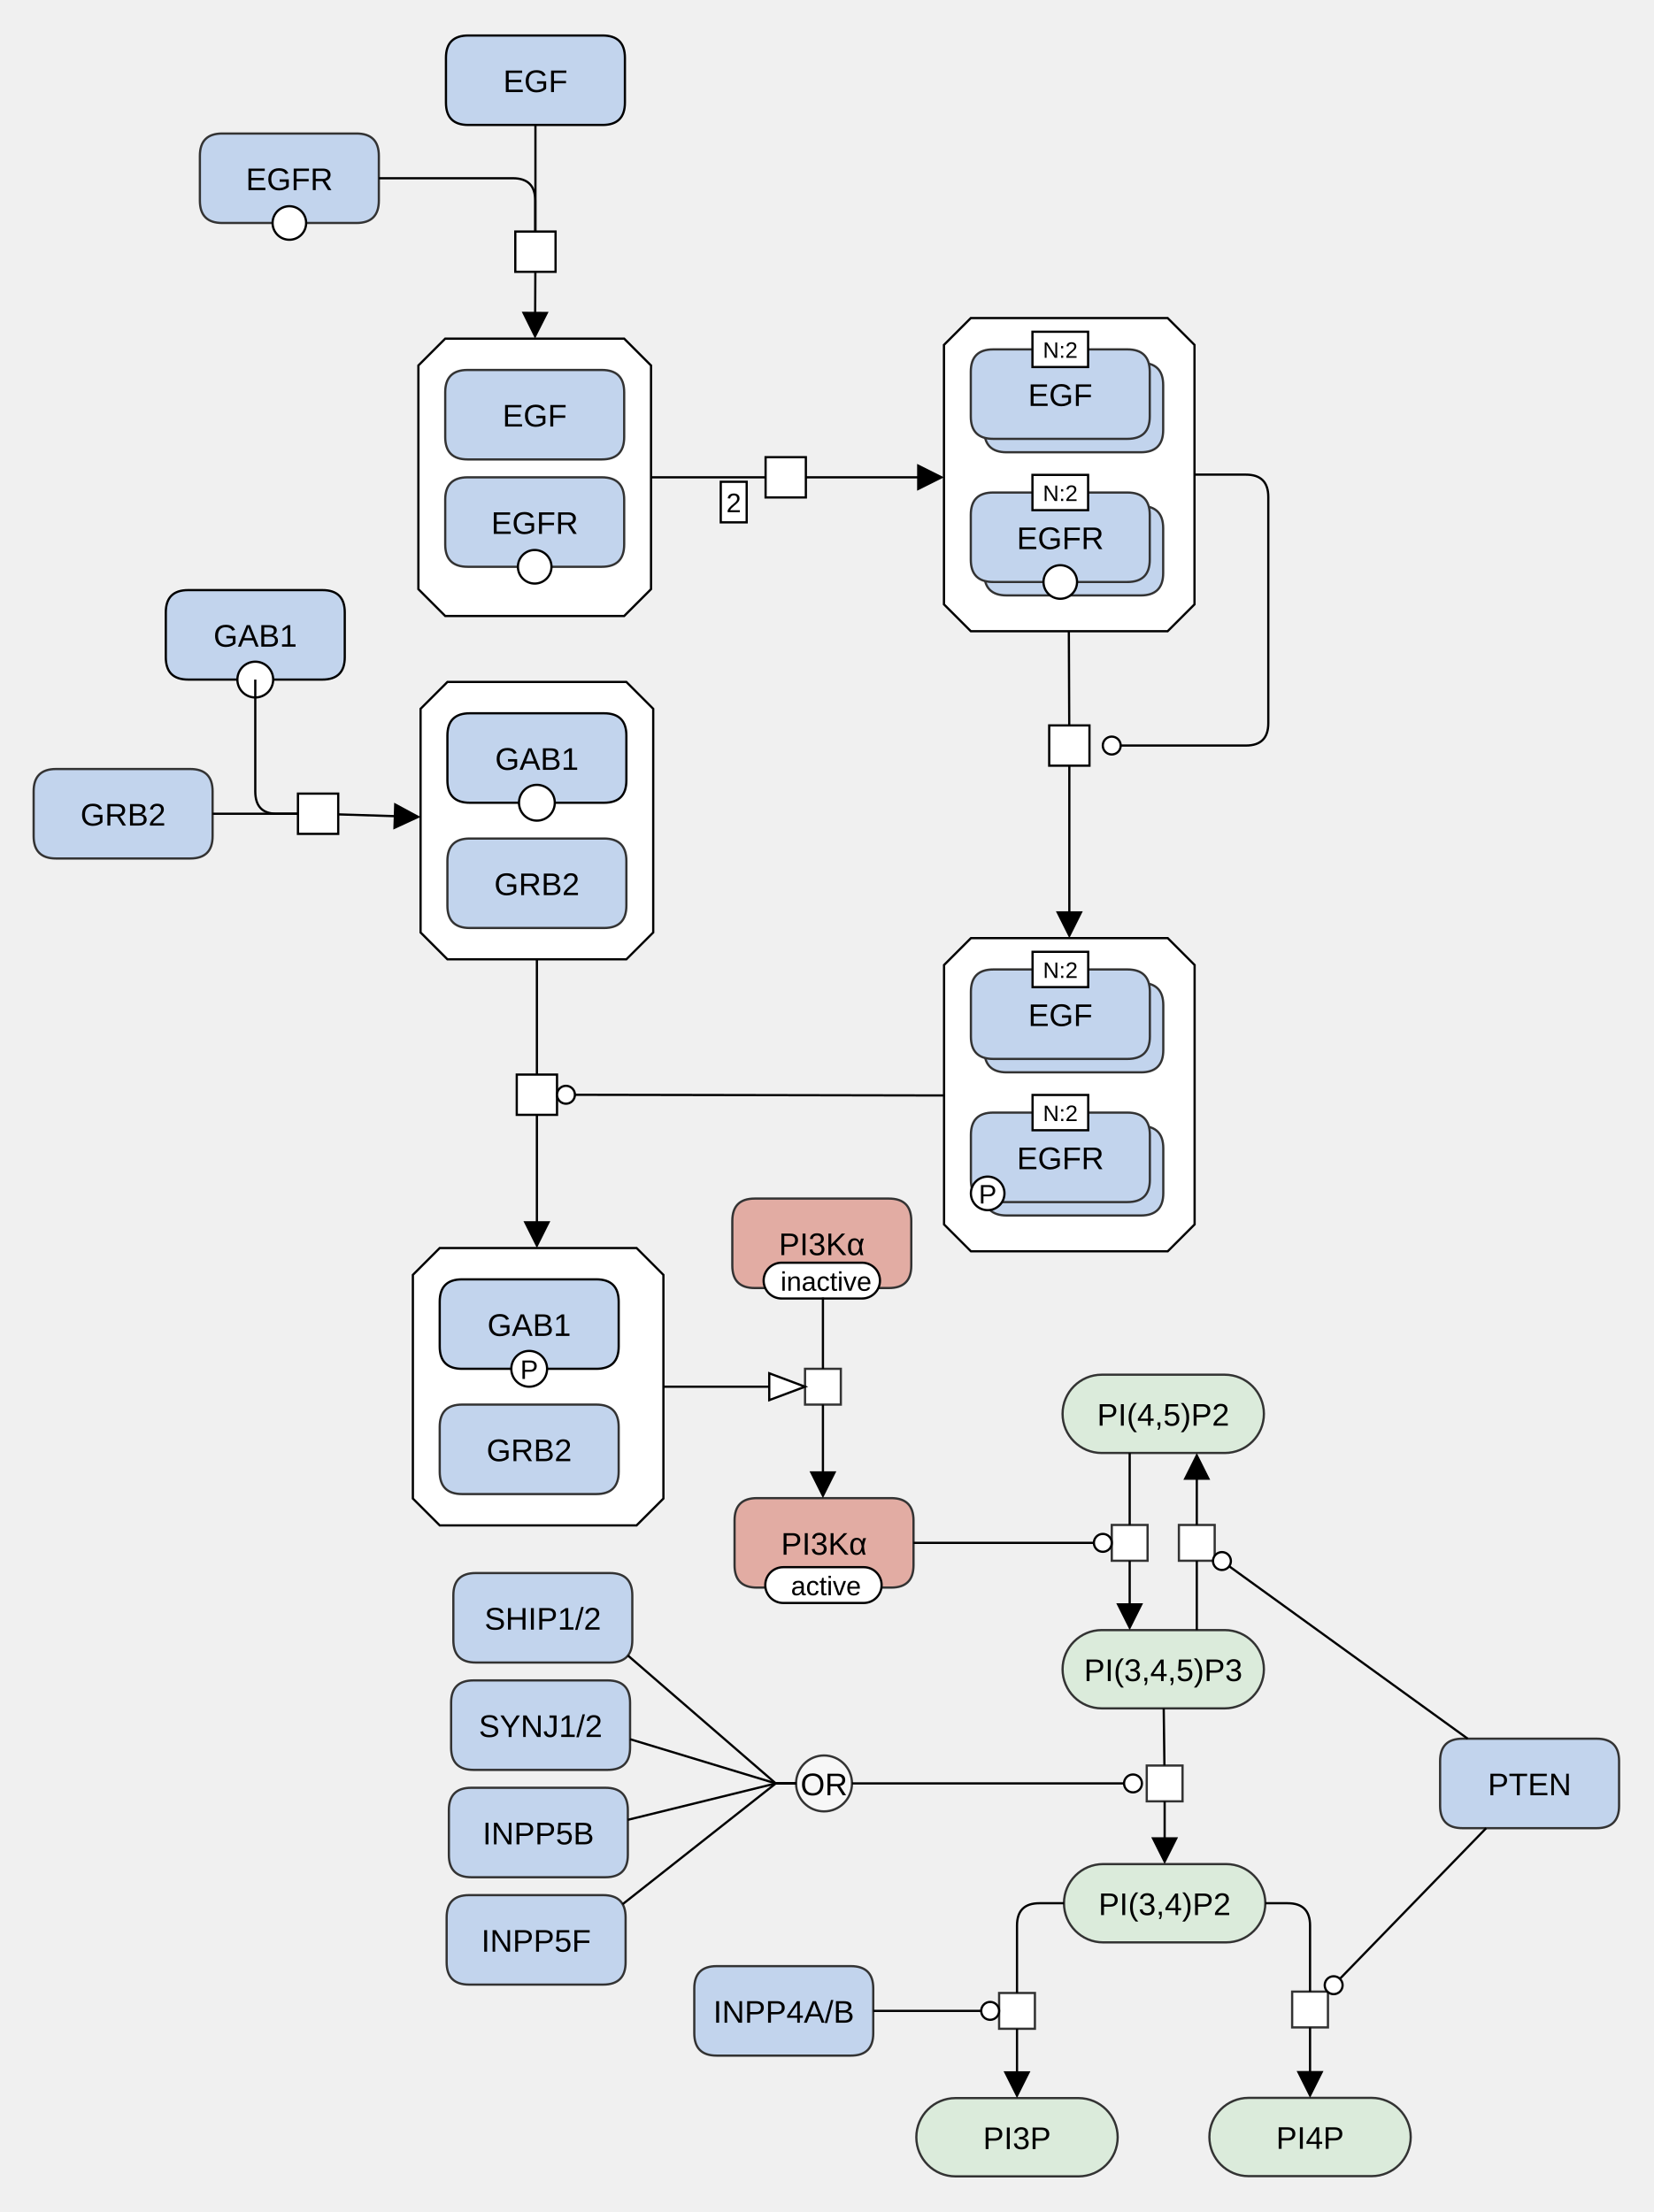
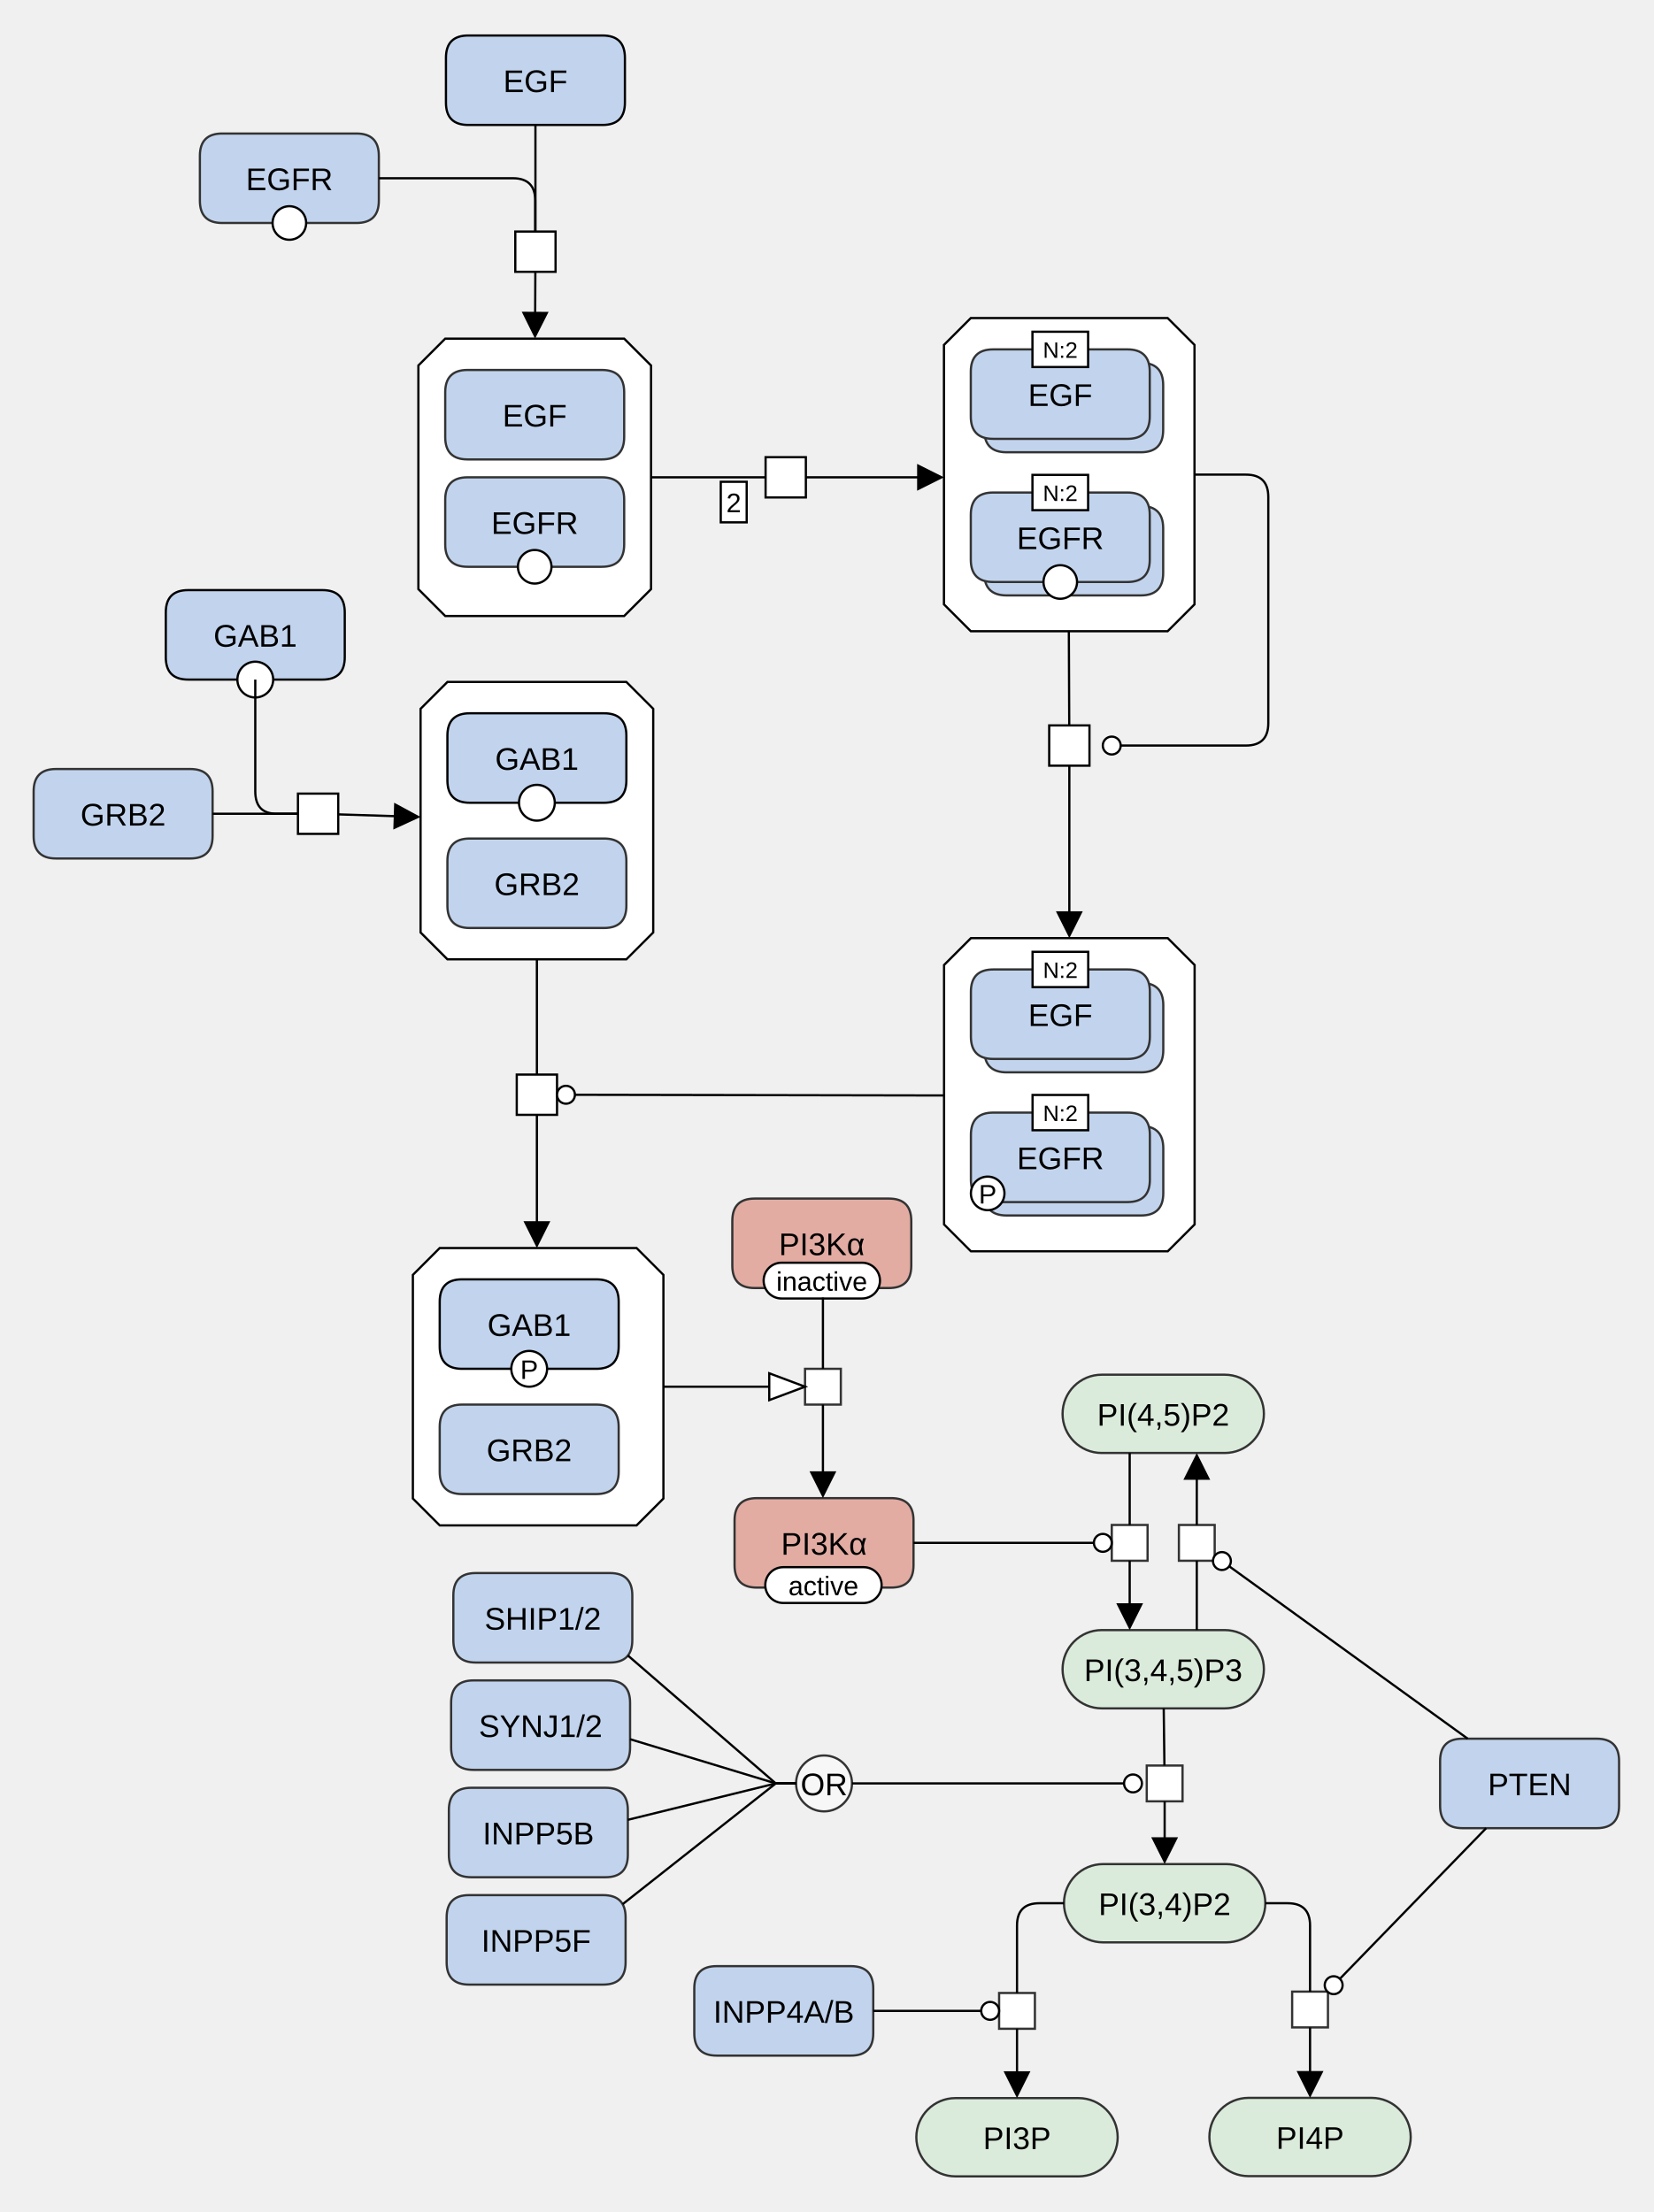
<svg xmlns="http://www.w3.org/2000/svg" width="739" height="989" viewBox="0 0 739 989" stroke-linecap="butt" stroke-miterlimit="10">
  <g transform="translate(23,498)">
    <path d="M451.994 134.139 C451.994 124.473 459.829 116.639 469.494 116.639 L524.494 116.639 C534.159 116.639 541.994 124.473 541.994 134.139 L541.994 134.139 C541.994 143.804 534.159 151.639 524.494 151.639 L469.494 151.639 C459.829 151.639 451.994 143.804 451.994 134.139 Z" fill="#DBEBDB" stroke="none" />
    <path d="M451.994 134.139 C451.994 124.473 459.829 116.639 469.494 116.639 L524.494 116.639 C534.159 116.639 541.994 124.473 541.994 134.139 L541.994 134.139 C541.994 143.804 534.159 151.639 524.494 151.639 L469.494 151.639 C459.829 151.639 451.994 143.804 451.994 134.139 Z" fill="none" stroke="#333333" />
    <text x="496.994" y="139.43" text-anchor="middle" font-family="'Dialog', Arial, Helvetica, sans-serif" font-size="14" fill="#000000" stroke="none" xml:space="preserve">PI(4,5)P2</text>
    <path d="M451.994 248.321 C451.994 238.656 459.829 230.821 469.494 230.821 L524.494 230.821 C534.159 230.821 541.994 238.656 541.994 248.321 L541.994 248.321 C541.994 257.987 534.159 265.821 524.494 265.821 L469.494 265.821 C459.829 265.821 451.994 257.987 451.994 248.321 Z" fill="#DBEBDB" stroke="none" />
    <path d="M451.994 248.321 C451.994 238.656 459.829 230.821 469.494 230.821 L524.494 230.821 C534.159 230.821 541.994 238.656 541.994 248.321 L541.994 248.321 C541.994 257.987 534.159 265.821 524.494 265.821 L469.494 265.821 C459.829 265.821 451.994 257.987 451.994 248.321 Z" fill="none" stroke="#333333" />
    <text x="496.994" y="253.613" text-anchor="middle" font-family="'Dialog', Arial, Helvetica, sans-serif" font-size="14" fill="#000000" stroke="none" xml:space="preserve">PI(3,4,5)P3</text>
    <path d="M179.658 215.324 Q179.658 205.324 189.658 205.324 L249.658 205.324 Q259.658 205.324 259.658 215.324 L259.658 235.324 Q259.658 245.324 249.658 245.324 L189.658 245.324 Q179.658 245.324 179.658 235.324 Z" fill="#C2D4ED" stroke="none" />
    <path d="M179.658 215.324 Q179.658 205.324 189.658 205.324 L249.658 205.324 Q259.658 205.324 259.658 215.324 L259.658 235.324 Q259.658 245.324 249.658 245.324 L189.658 245.324 Q179.658 245.324 179.658 235.324 Z" fill="none" stroke="#333333" />
    <text x="219.658" y="230.615" text-anchor="middle" font-family="'Dialog', Arial, Helvetica, sans-serif" font-size="14" fill="#000000" stroke="none" xml:space="preserve">SHIP1/2</text>
    <path d="M386.624 457.576 C386.624 447.91 394.459 440.076 404.124 440.076 L459.124 440.076 C468.789 440.076 476.624 447.91 476.624 457.576 L476.624 457.576 C476.624 467.241 468.789 475.076 459.124 475.076 L404.124 475.076 C394.459 475.076 386.624 467.241 386.624 457.576 Z" fill="#DBEBDB" stroke="none" />
    <path d="M386.624 457.576 C386.624 447.91 394.459 440.076 404.124 440.076 L459.124 440.076 C468.789 440.076 476.624 447.91 476.624 457.576 L476.624 457.576 C476.624 467.241 468.789 475.076 459.124 475.076 L404.124 475.076 C394.459 475.076 386.624 467.241 386.624 457.576 Z" fill="none" stroke="#333333" />
    <text x="431.624" y="462.867" text-anchor="middle" font-family="'Dialog', Arial, Helvetica, sans-serif" font-size="14" fill="#000000" stroke="none" xml:space="preserve">PI3P</text>
    <path d="M517.624 457.47 C517.624 447.805 525.459 439.97 535.124 439.97 L590.124 439.97 C599.789 439.97 607.624 447.805 607.624 457.47 L607.624 457.47 C607.624 467.135 599.789 474.97 590.124 474.97 L535.124 474.97 C525.459 474.97 517.624 467.135 517.624 457.47 Z" fill="#DBEBDB" stroke="none" />
    <path d="M517.624 457.47 C517.624 447.805 525.459 439.97 535.124 439.97 L590.124 439.97 C599.789 439.97 607.624 447.805 607.624 457.47 L607.624 457.47 C607.624 467.135 599.789 474.97 590.124 474.97 L535.124 474.97 C525.459 474.97 517.624 467.135 517.624 457.47 Z" fill="none" stroke="#333333" />
    <text x="562.624" y="462.761" text-anchor="middle" font-family="'Dialog', Arial, Helvetica, sans-serif" font-size="14" fill="#000000" stroke="none" xml:space="preserve">PI4P</text>
    <path d="M503.994 183.821 L519.994 183.821 L519.994 199.821 L503.994 199.821 Z" fill="#FFFFFF" stroke="none" />
    <path d="M503.994 183.821 L519.994 183.821 L519.994 199.821 L503.994 199.821 Z" fill="none" stroke="#333333" />
    <path d="M473.994 183.821 L489.994 183.821 L489.994 199.821 L473.994 199.821 Z" fill="#FFFFFF" stroke="none" />
    <path d="M473.994 183.821 L489.994 183.821 L489.994 199.821 L473.994 199.821 Z" fill="none" stroke="#333333" />
    <path d="M452.624 352.948 C452.624 343.283 460.459 335.448 470.124 335.448 L525.124 335.448 C534.789 335.448 542.624 343.283 542.624 352.948 L542.624 352.948 C542.624 362.614 534.789 370.448 525.124 370.448 L470.124 370.448 C460.459 370.448 452.624 362.614 452.624 352.948 Z" fill="#DBEBDB" stroke="none" />
    <path d="M452.624 352.948 C452.624 343.283 460.459 335.448 470.124 335.448 L525.124 335.448 C534.789 335.448 542.624 343.283 542.624 352.948 L542.624 352.948 C542.624 362.614 534.789 370.448 525.124 370.448 L470.124 370.448 C460.459 370.448 452.624 362.614 452.624 352.948 Z" fill="none" stroke="#333333" />
    <text x="497.624" y="358.24" text-anchor="middle" font-family="'Dialog', Arial, Helvetica, sans-serif" font-size="14" fill="#000000" stroke="none" xml:space="preserve">PI(3,4)P2</text>
    <path d="M489.624 291.383 L505.624 291.383 L505.624 307.383 L489.624 307.383 Z" fill="#FFFFFF" stroke="none" />
    <path d="M489.624 291.383 L505.624 291.383 L505.624 307.383 L489.624 307.383 Z" fill="none" stroke="#333333" />
    <path d="M554.624 392.468 L570.624 392.468 L570.624 408.468 L554.624 408.468 Z" fill="#FFFFFF" stroke="none" />
    <path d="M554.624 392.468 L570.624 392.468 L570.624 408.468 L554.624 408.468 Z" fill="none" stroke="#333333" />
    <path d="M178.658 263.324 Q178.658 253.324 188.658 253.324 L248.658 253.324 Q258.658 253.324 258.658 263.324 L258.658 283.324 Q258.658 293.324 248.658 293.324 L188.658 293.324 Q178.658 293.324 178.658 283.324 Z" fill="#C2D4ED" stroke="none" />
    <path d="M178.658 263.324 Q178.658 253.324 188.658 253.324 L248.658 253.324 Q258.658 253.324 258.658 263.324 L258.658 283.324 Q258.658 293.324 248.658 293.324 L188.658 293.324 Q178.658 293.324 178.658 283.324 Z" fill="none" stroke="#333333" />
    <text x="218.658" y="278.615" text-anchor="middle" font-family="'Dialog', Arial, Helvetica, sans-serif" font-size="14" fill="#000000" stroke="none" xml:space="preserve">SYNJ1/2</text>
    <path d="M177.658 311.324 Q177.658 301.324 187.658 301.324 L247.658 301.324 Q257.658 301.324 257.658 311.324 L257.658 331.324 Q257.658 341.324 247.658 341.324 L187.658 341.324 Q177.658 341.324 177.658 331.324 Z" fill="#C2D4ED" stroke="none" />
    <path d="M177.658 311.324 Q177.658 301.324 187.658 301.324 L247.658 301.324 Q257.658 301.324 257.658 311.324 L257.658 331.324 Q257.658 341.324 247.658 341.324 L187.658 341.324 Q177.658 341.324 177.658 331.324 Z" fill="none" stroke="#333333" />
    <text x="217.658" y="326.615" text-anchor="middle" font-family="'Dialog', Arial, Helvetica, sans-serif" font-size="14" fill="#000000" stroke="none" xml:space="preserve">INPP5B</text>
    <path d="M176.658 359.324 Q176.658 349.324 186.658 349.324 L246.658 349.324 Q256.658 349.324 256.658 359.324 L256.658 379.324 Q256.658 389.324 246.658 389.324 L186.658 389.324 Q176.658 389.324 176.658 379.324 Z" fill="#C2D4ED" stroke="none" />
    <path d="M176.658 359.324 Q176.658 349.324 186.658 349.324 L246.658 349.324 Q256.658 349.324 256.658 359.324 L256.658 379.324 Q256.658 389.324 246.658 389.324 L186.658 389.324 Q176.658 389.324 176.658 379.324 Z" fill="none" stroke="#333333" />
    <text x="216.658" y="374.615" text-anchor="middle" font-family="'Dialog', Arial, Helvetica, sans-serif" font-size="14" fill="#000000" stroke="none" xml:space="preserve">INPP5F</text>
    <path d="M332.864 299.383 C332.864 292.48 338.46 286.883 345.364 286.883 L345.364 286.883 C352.267 286.883 357.864 292.48 357.864 299.383 L357.864 299.383 C357.864 306.287 352.267 311.883 345.364 311.883 L345.364 311.883 C338.46 311.883 332.864 306.287 332.864 299.383 Z" fill="#FFFFFF" fill-opacity="0.498" stroke="none" />
    <path d="M332.864 299.383 C332.864 292.48 338.46 286.883 345.364 286.883 L345.364 286.883 C352.267 286.883 357.864 292.48 357.864 299.383 L357.864 299.383 C357.864 306.287 352.267 311.883 345.364 311.883 L345.364 311.883 C338.46 311.883 332.864 306.287 332.864 299.383 Z" fill="none" stroke="#333333" />
    <text x="345.364" y="304.675" text-anchor="middle" font-family="'Dialog', Arial, Helvetica, sans-serif" font-size="14" fill="#000000" stroke="none" xml:space="preserve">OR</text>
    <path d="M620.762 289.383 Q620.762 279.383 630.762 279.383 L690.762 279.383 Q700.762 279.383 700.762 289.383 L700.762 309.383 Q700.762 319.383 690.762 319.383 L630.762 319.383 Q620.762 319.383 620.762 309.383 Z" fill="#C2D4ED" stroke="none" />
    <path d="M620.762 289.383 Q620.762 279.383 630.762 279.383 L690.762 279.383 Q700.762 279.383 700.762 289.383 L700.762 309.383 Q700.762 319.383 690.762 319.383 L630.762 319.383 Q620.762 319.383 620.762 309.383 Z" fill="none" stroke="#333333" />
    <text x="660.762" y="304.675" text-anchor="middle" font-family="'Dialog', Arial, Helvetica, sans-serif" font-size="14" fill="#000000" stroke="none" xml:space="preserve">PTEN</text>
    <path d="M287.364 391.076 Q287.364 381.076 297.364 381.076 L357.364 381.076 Q367.364 381.076 367.364 391.076 L367.364 411.076 Q367.364 421.076 357.364 421.076 L297.364 421.076 Q287.364 421.076 287.364 411.076 Z" fill="#C2D4ED" stroke="none" />
    <path d="M287.364 391.076 Q287.364 381.076 297.364 381.076 L357.364 381.076 Q367.364 381.076 367.364 391.076 L367.364 411.076 Q367.364 421.076 357.364 421.076 L297.364 421.076 Q287.364 421.076 287.364 411.076 Z" fill="none" stroke="#333333" />
    <text x="327.364" y="406.367" text-anchor="middle" font-family="'Dialog', Arial, Helvetica, sans-serif" font-size="14" fill="#000000" stroke="none" xml:space="preserve">INPP4A/B</text>
    <path d="M305.364 181.821 Q305.364 171.821 315.364 171.821 L375.364 171.821 Q385.364 171.821 385.364 181.821 L385.364 201.821 Q385.364 211.821 375.364 211.821 L315.364 211.821 Q305.364 211.821 305.364 201.821 Z" fill="#E2ACA3" stroke="none" />
    <path d="M305.364 181.821 Q305.364 171.821 315.364 171.821 L375.364 171.821 Q385.364 171.821 385.364 181.821 L385.364 201.821 Q385.364 211.821 375.364 211.821 L315.364 211.821 Q305.364 211.821 305.364 201.821 Z" fill="none" stroke="#333333" />
    <text x="345.364" y="197.113" text-anchor="middle" font-family="'Dialog', Arial, Helvetica, sans-serif" font-size="14" fill="#000000" stroke="none" xml:space="preserve">PI3Kα</text>
    <path d="M319.099 210.696 C319.099 206.278 322.681 202.696 327.099 202.696 L363.099 202.696 C367.518 202.696 371.099 206.278 371.099 210.696 L371.099 210.696 C371.099 215.115 367.518 218.696 363.099 218.696 L327.099 218.696 C322.681 218.696 319.099 215.115 319.099 210.696 Z" fill="#FFFFFF" stroke="none" />
    <path d="M319.099 210.696 C319.099 206.278 322.681 202.696 327.099 202.696 L363.099 202.696 C367.518 202.696 371.099 206.278 371.099 210.696 L371.099 210.696 C371.099 215.115 367.518 218.696 363.099 218.696 L327.099 218.696 C322.681 218.696 319.099 215.115 319.099 210.696 Z" fill="none" stroke="#000000" />
-     <text x="361.913" y="215.232" text-anchor="end" font-family="'Dialog', Arial, Helvetica, sans-serif" font-size="12" fill="#000000" stroke="none" xml:space="preserve">active</text>
+     <text x="345.099" y="215.232" text-anchor="middle" font-family="'Dialog', Arial, Helvetica, sans-serif" font-size="12" fill="#000000" stroke="none" xml:space="preserve">active</text>
    <path d="M304.364 47.889 Q304.364 37.889 314.364 37.889 L374.364 37.889 Q384.364 37.889 384.364 47.889 L384.364 67.888 Q384.364 77.888 374.364 77.888 L314.364 77.888 Q304.364 77.888 304.364 67.888 Z" fill="#E2ACA3" stroke="none" />
    <path d="M304.364 47.889 Q304.364 37.889 314.364 37.889 L374.364 37.889 Q384.364 37.889 384.364 47.889 L384.364 67.888 Q384.364 77.888 374.364 77.888 L314.364 77.888 Q304.364 77.888 304.364 67.888 Z" fill="none" stroke="#333333" />
    <text x="344.364" y="63.18" text-anchor="middle" font-family="'Dialog', Arial, Helvetica, sans-serif" font-size="14" fill="#000000" stroke="none" xml:space="preserve">PI3Kα</text>
    <path d="M318.364 74.569 C318.364 70.151 321.945 66.569 326.364 66.569 L362.364 66.569 C366.782 66.569 370.364 70.151 370.364 74.569 L370.364 74.569 C370.364 78.987 366.782 82.569 362.364 82.569 L326.364 82.569 C321.945 82.569 318.364 78.987 318.364 74.569 Z" fill="#FFFFFF" stroke="none" />
    <path d="M318.364 74.569 C318.364 70.151 321.945 66.569 326.364 66.569 L362.364 66.569 C366.782 66.569 370.364 70.151 370.364 74.569 L370.364 74.569 C370.364 78.987 366.782 82.569 362.364 82.569 L326.364 82.569 C321.945 82.569 318.364 78.987 318.364 74.569 Z" fill="none" stroke="#000000" />
-     <text x="366.635" y="79.105" text-anchor="end" font-family="'Dialog', Arial, Helvetica, sans-serif" font-size="12" fill="#000000" stroke="none" xml:space="preserve">inactive</text>
+     <text x="344.364" y="79.105" text-anchor="middle" font-family="'Dialog', Arial, Helvetica, sans-serif" font-size="12" fill="#000000" stroke="none" xml:space="preserve">inactive</text>
    <path d="M336.869 114.004 L352.869 114.004 L352.869 130.004 L336.869 130.004 Z" fill="#FFFFFF" stroke="none" />
    <path d="M336.869 114.004 L352.869 114.004 L352.869 130.004 L336.869 130.004 Z" fill="none" stroke="#333333" />
    <path d="M423.624 393.076 L439.624 393.076 L439.624 409.076 L423.624 409.076 Z" fill="#FFFFFF" stroke="none" />
    <path d="M423.624 393.076 L439.624 393.076 L439.624 409.076 L423.624 409.076 Z" fill="none" stroke="#333333" />
    <path d="M176.351 -472.131 Q176.351 -482.131 186.351 -482.131 L246.351 -482.131 Q256.351 -482.131 256.351 -472.131 L256.351 -452.131 Q256.351 -442.131 246.351 -442.131 L186.351 -442.131 Q176.351 -442.131 176.351 -452.131 Z" fill="#C2D4ED" stroke="none" />
    <path d="M176.351 -472.131 Q176.351 -482.131 186.351 -482.131 L246.351 -482.131 Q256.351 -482.131 256.351 -472.131 L256.351 -452.131 Q256.351 -442.131 246.351 -442.131 L186.351 -442.131 Q176.351 -442.131 176.351 -452.131 Z" fill="none" stroke="#000000" />
    <text x="216.351" y="-456.84" text-anchor="middle" font-family="'Dialog', Arial, Helvetica, sans-serif" font-size="14" fill="#000000" stroke="none" xml:space="preserve">EGF</text>
    <path d="M207.351 -394.474 L225.351 -394.474 L225.351 -376.474 L207.351 -376.474 Z" fill="#FFFFFF" stroke="none" />
    <path d="M207.351 -394.474 L225.351 -394.474 L225.351 -376.474 L207.351 -376.474 Z" fill="none" stroke="#000000" />
    <path d="M319.237 -293.59 L337.237 -293.59 L337.237 -275.59 L319.237 -275.59 Z" fill="#FFFFFF" stroke="none" />
    <path d="M319.237 -293.59 L337.237 -293.59 L337.237 -275.59 L319.237 -275.59 Z" fill="none" stroke="#000000" />
    <path d="M208.004 -17.548 L226.004 -17.548 L226.004 0.452 L208.004 0.452 Z" fill="#FFFFFF" stroke="none" />
    <path d="M208.004 -17.548 L226.004 -17.548 L226.004 0.452 L208.004 0.452 Z" fill="none" stroke="#000000" />
    <path d="M176.024 -346.59 L256.024 -346.59 L268.024 -334.59 L268.024 -234.59 L256.024 -222.59 L176.024 -222.59 L164.024 -234.59 L164.024 -334.59 Z" fill="#FFFFFF" stroke="none" />
    <path d="M176.024 -346.59 L256.024 -346.59 L268.024 -334.59 L268.024 -234.59 L256.024 -222.59 L176.024 -222.59 L164.024 -234.59 L164.024 -334.59 Z" fill="none" stroke="#000000" />
    <path d="M176.024 -322.59 Q176.024 -332.59 186.024 -332.59 L246.024 -332.59 Q256.024 -332.59 256.024 -322.59 L256.024 -302.59 Q256.024 -292.59 246.024 -292.59 L186.024 -292.59 Q176.024 -292.59 176.024 -302.59 Z" fill="#C2D4ED" stroke="none" />
    <path d="M176.024 -322.59 Q176.024 -332.59 186.024 -332.59 L246.024 -332.59 Q256.024 -332.59 256.024 -322.59 L256.024 -302.59 Q256.024 -292.59 246.024 -292.59 L186.024 -292.59 Q176.024 -292.59 176.024 -302.59 Z" fill="none" stroke="#333333" />
    <text x="216.024" y="-307.299" text-anchor="middle" font-family="'Dialog', Arial, Helvetica, sans-serif" font-size="14" fill="#000000" stroke="none" xml:space="preserve">EGF</text>
    <path d="M176.024 -274.59 Q176.024 -284.59 186.024 -284.59 L246.024 -284.59 Q256.024 -284.59 256.024 -274.59 L256.024 -254.59 Q256.024 -244.59 246.024 -244.59 L186.024 -244.59 Q176.024 -244.59 176.024 -254.59 Z" fill="#C2D4ED" stroke="none" />
    <path d="M176.024 -274.59 Q176.024 -284.59 186.024 -284.59 L246.024 -284.59 Q256.024 -284.59 256.024 -274.59 L256.024 -254.59 Q256.024 -244.59 246.024 -244.59 L186.024 -244.59 Q176.024 -244.59 176.024 -254.59 Z" fill="none" stroke="#333333" />
    <text x="216.024" y="-259.299" text-anchor="middle" font-family="'Dialog', Arial, Helvetica, sans-serif" font-size="14" fill="#000000" stroke="none" xml:space="preserve">EGFR</text>
    <path d="M208.524 -244.59 C208.524 -248.732 211.882 -252.09 216.024 -252.09 L216.024 -252.09 C220.166 -252.09 223.524 -248.732 223.524 -244.59 L223.524 -244.59 C223.524 -240.448 220.166 -237.09 216.024 -237.09 L216.024 -237.09 C211.882 -237.09 208.524 -240.448 208.524 -244.59 Z" fill="#FFFFFF" stroke="none" />
    <path d="M208.524 -244.59 C208.524 -248.732 211.882 -252.09 216.024 -252.09 L216.024 -252.09 C220.166 -252.09 223.524 -248.732 223.524 -244.59 L223.524 -244.59 C223.524 -240.448 220.166 -237.09 216.024 -237.09 L216.024 -237.09 C211.882 -237.09 208.524 -240.448 208.524 -244.59 Z" fill="none" stroke="#000000" />
    <path d="M-7.964 -144.17 Q-7.964 -154.17 2.036 -154.17 L62.036 -154.17 Q72.036 -154.17 72.036 -144.17 L72.036 -124.17 Q72.036 -114.17 62.036 -114.17 L2.036 -114.17 Q-7.964 -114.17 -7.964 -124.17 Z" fill="#C2D4ED" stroke="none" />
    <path d="M-7.964 -144.17 Q-7.964 -154.17 2.036 -154.17 L62.036 -154.17 Q72.036 -154.17 72.036 -144.17 L72.036 -124.17 Q72.036 -114.17 62.036 -114.17 L2.036 -114.17 Q-7.964 -114.17 -7.964 -124.17 Z" fill="none" stroke="#333333" />
    <text x="32.036" y="-128.879" text-anchor="middle" font-family="'Dialog', Arial, Helvetica, sans-serif" font-size="14" fill="#000000" stroke="none" xml:space="preserve">GRB2</text>
    <path d="M110.194 -143.17 L128.194 -143.17 L128.194 -125.17 L110.194 -125.17 Z" fill="#FFFFFF" stroke="none" />
    <path d="M110.194 -143.17 L128.194 -143.17 L128.194 -125.17 L110.194 -125.17 Z" fill="none" stroke="#000000" />
    <path d="M173.564 60.004 L261.564 60.004 L273.564 72.004 L273.564 172.004 L261.564 184.004 L173.564 184.004 L161.564 172.004 L161.564 72.004 Z" fill="#FFFFFF" stroke="none" />
    <path d="M173.564 60.004 L261.564 60.004 L273.564 72.004 L273.564 172.004 L261.564 184.004 L173.564 184.004 L161.564 172.004 L161.564 72.004 Z" fill="none" stroke="#000000" />
    <path d="M173.564 140.004 Q173.564 130.004 183.564 130.004 L243.564 130.004 Q253.564 130.004 253.564 140.004 L253.564 160.004 Q253.564 170.004 243.564 170.004 L183.564 170.004 Q173.564 170.004 173.564 160.004 Z" fill="#C2D4ED" stroke="none" />
    <path d="M173.564 140.004 Q173.564 130.004 183.564 130.004 L243.564 130.004 Q253.564 130.004 253.564 140.004 L253.564 160.004 Q253.564 170.004 243.564 170.004 L183.564 170.004 Q173.564 170.004 173.564 160.004 Z" fill="none" stroke="#333333" />
    <text x="213.564" y="155.296" text-anchor="middle" font-family="'Dialog', Arial, Helvetica, sans-serif" font-size="14" fill="#000000" stroke="none" xml:space="preserve">GRB2</text>
    <path d="M173.564 84.004 Q173.564 74.004 183.564 74.004 L243.564 74.004 Q253.564 74.004 253.564 84.004 L253.564 104.004 Q253.564 114.004 243.564 114.004 L183.564 114.004 Q173.564 114.004 173.564 104.004 Z" fill="#C2D4ED" stroke="none" />
    <path d="M173.564 84.004 Q173.564 74.004 183.564 74.004 L243.564 74.004 Q253.564 74.004 253.564 84.004 L253.564 104.004 Q253.564 114.004 243.564 114.004 L183.564 114.004 Q173.564 114.004 173.564 104.004 Z" fill="none" stroke="#000000" />
    <text x="213.564" y="99.296" text-anchor="middle" font-family="'Dialog', Arial, Helvetica, sans-serif" font-size="14" fill="#000000" stroke="none" xml:space="preserve">GAB1</text>
    <path d="M205.564 114.004 C205.564 109.586 209.146 106.004 213.564 106.004 L213.564 106.004 C217.983 106.004 221.564 109.586 221.564 114.004 L221.564 114.004 C221.564 118.423 217.983 122.004 213.564 122.004 L213.564 122.004 C209.146 122.004 205.564 118.423 205.564 114.004 Z" fill="#FFFFFF" stroke="none" />
    <path d="M205.564 114.004 C205.564 109.586 209.146 106.004 213.564 106.004 L213.564 106.004 C217.983 106.004 221.564 109.586 221.564 114.004 L221.564 114.004 C221.564 118.423 217.983 122.004 213.564 122.004 L213.564 122.004 C209.146 122.004 205.564 118.423 205.564 114.004 Z" fill="none" stroke="#000000" />
    <text x="213.564" y="118.54" text-anchor="middle" font-family="'Dialog', Arial, Helvetica, sans-serif" font-size="12" fill="#000000" stroke="none" xml:space="preserve">P</text>
    <path d="M410.97 -355.788 L498.97 -355.788 L510.97 -343.788 L510.97 -227.788 L498.97 -215.788 L410.97 -215.788 L398.97 -227.788 L398.97 -343.788 Z" fill="#FFFFFF" stroke="none" />
    <path d="M410.97 -355.788 L498.97 -355.788 L510.97 -343.788 L510.97 -227.788 L498.97 -215.788 L410.97 -215.788 L398.97 -227.788 L398.97 -343.788 Z" fill="none" stroke="#000000" />
    <path d="M416.97 -325.788 Q416.97 -335.788 426.97 -335.788 L486.97 -335.788 Q496.97 -335.788 496.97 -325.788 L496.97 -305.788 Q496.97 -295.788 486.97 -295.788 L426.97 -295.788 Q416.97 -295.788 416.97 -305.788 Z" fill="#C2D4ED" stroke="none" />
    <path d="M416.97 -325.788 Q416.97 -335.788 426.97 -335.788 L486.97 -335.788 Q496.97 -335.788 496.97 -325.788 L496.97 -305.788 Q496.97 -295.788 486.97 -295.788 L426.97 -295.788 Q416.97 -295.788 416.97 -305.788 Z" fill="none" stroke="#333333" />
    <path d="M410.97 -331.788 Q410.97 -341.788 420.97 -341.788 L480.97 -341.788 Q490.97 -341.788 490.97 -331.788 L490.97 -311.788 Q490.97 -301.788 480.97 -301.788 L420.97 -301.788 Q410.97 -301.788 410.97 -311.788 Z" fill="#C2D4ED" stroke="none" />
    <path d="M410.97 -331.788 Q410.97 -341.788 420.97 -341.788 L480.97 -341.788 Q490.97 -341.788 490.97 -331.788 L490.97 -311.788 Q490.97 -301.788 480.97 -301.788 L420.97 -301.788 Q410.97 -301.788 410.97 -311.788 Z" fill="none" stroke="#333333" />
    <text x="450.97" y="-316.497" text-anchor="middle" font-family="'Dialog', Arial, Helvetica, sans-serif" font-size="14" fill="#000000" stroke="none" xml:space="preserve">EGF</text>
    <rect x="438.533" y="-349.677" width="24.875" height="15.777" fill="#FFFFFF" stroke="none" />
    <rect x="438.533" y="-349.677" width="24.875" height="15.777" fill="none" stroke="#000000" />
    <text x="450.97" y="-338.009" text-anchor="middle" font-family="'Dialog', Arial, Helvetica, sans-serif" font-size="10" fill="#000000" stroke="none" xml:space="preserve">N:2</text>
    <path d="M416.97 -261.788 Q416.97 -271.788 426.97 -271.788 L486.97 -271.788 Q496.97 -271.788 496.97 -261.788 L496.97 -241.788 Q496.97 -231.788 486.97 -231.788 L426.97 -231.788 Q416.97 -231.788 416.97 -241.788 Z" fill="#C2D4ED" stroke="none" />
    <path d="M416.97 -261.788 Q416.97 -271.788 426.97 -271.788 L486.97 -271.788 Q496.97 -271.788 496.97 -261.788 L496.97 -241.788 Q496.97 -231.788 486.97 -231.788 L426.97 -231.788 Q416.97 -231.788 416.97 -241.788 Z" fill="none" stroke="#333333" />
    <path d="M410.97 -267.788 Q410.97 -277.788 420.97 -277.788 L480.97 -277.788 Q490.97 -277.788 490.97 -267.788 L490.97 -247.788 Q490.97 -237.788 480.97 -237.788 L420.97 -237.788 Q410.97 -237.788 410.97 -247.788 Z" fill="#C2D4ED" stroke="none" />
    <path d="M410.97 -267.788 Q410.97 -277.788 420.97 -277.788 L480.97 -277.788 Q490.97 -277.788 490.97 -267.788 L490.97 -247.788 Q490.97 -237.788 480.97 -237.788 L420.97 -237.788 Q410.97 -237.788 410.97 -247.788 Z" fill="none" stroke="#333333" />
    <text x="450.97" y="-252.497" text-anchor="middle" font-family="'Dialog', Arial, Helvetica, sans-serif" font-size="14" fill="#000000" stroke="none" xml:space="preserve">EGFR</text>
    <rect x="438.533" y="-285.677" width="24.875" height="15.777" fill="#FFFFFF" stroke="none" />
    <rect x="438.533" y="-285.677" width="24.875" height="15.777" fill="none" stroke="#000000" />
    <text x="450.97" y="-274.009" text-anchor="middle" font-family="'Dialog', Arial, Helvetica, sans-serif" font-size="10" fill="#000000" stroke="none" xml:space="preserve">N:2</text>
    <path d="M443.47 -237.788 C443.47 -241.931 446.828 -245.288 450.97 -245.288 L450.97 -245.288 C455.113 -245.288 458.47 -241.931 458.47 -237.788 L458.47 -237.788 C458.47 -233.646 455.113 -230.288 450.97 -230.288 L450.97 -230.288 C446.828 -230.288 443.47 -233.646 443.47 -237.788 Z" fill="#FFFFFF" stroke="none" />
    <path d="M443.47 -237.788 C443.47 -241.931 446.828 -245.288 450.97 -245.288 L450.97 -245.288 C455.113 -245.288 458.47 -241.931 458.47 -237.788 L458.47 -237.788 C458.47 -233.646 455.113 -230.288 450.97 -230.288 L450.97 -230.288 C446.828 -230.288 443.47 -233.646 443.47 -237.788 Z" fill="none" stroke="#000000" />
    <path d="M411.017 -78.548 L499.017 -78.548 L511.017 -66.548 L511.017 49.452 L499.017 61.452 L411.017 61.452 L399.017 49.452 L399.017 -66.548 Z" fill="#FFFFFF" stroke="none" />
    <path d="M411.017 -78.548 L499.017 -78.548 L511.017 -66.548 L511.017 49.452 L499.017 61.452 L411.017 61.452 L399.017 49.452 L399.017 -66.548 Z" fill="none" stroke="#000000" />
    <path d="M417.017 -48.548 Q417.017 -58.548 427.017 -58.548 L487.017 -58.548 Q497.017 -58.548 497.017 -48.548 L497.017 -28.548 Q497.017 -18.548 487.017 -18.548 L427.017 -18.548 Q417.017 -18.548 417.017 -28.548 Z" fill="#C2D4ED" stroke="none" />
    <path d="M417.017 -48.548 Q417.017 -58.548 427.017 -58.548 L487.017 -58.548 Q497.017 -58.548 497.017 -48.548 L497.017 -28.548 Q497.017 -18.548 487.017 -18.548 L427.017 -18.548 Q417.017 -18.548 417.017 -28.548 Z" fill="none" stroke="#333333" />
    <path d="M411.017 -54.548 Q411.017 -64.548 421.017 -64.548 L481.017 -64.548 Q491.017 -64.548 491.017 -54.548 L491.017 -34.548 Q491.017 -24.548 481.017 -24.548 L421.017 -24.548 Q411.017 -24.548 411.017 -34.548 Z" fill="#C2D4ED" stroke="none" />
    <path d="M411.017 -54.548 Q411.017 -64.548 421.017 -64.548 L481.017 -64.548 Q491.017 -64.548 491.017 -54.548 L491.017 -34.548 Q491.017 -24.548 481.017 -24.548 L421.017 -24.548 Q411.017 -24.548 411.017 -34.548 Z" fill="none" stroke="#333333" />
    <text x="451.017" y="-39.256" text-anchor="middle" font-family="'Dialog', Arial, Helvetica, sans-serif" font-size="14" fill="#000000" stroke="none" xml:space="preserve">EGF</text>
    <rect x="438.58" y="-72.436" width="24.875" height="15.777" fill="#FFFFFF" stroke="none" />
    <rect x="438.58" y="-72.436" width="24.875" height="15.777" fill="none" stroke="#000000" />
    <text x="451.017" y="-60.768" text-anchor="middle" font-family="'Dialog', Arial, Helvetica, sans-serif" font-size="10" fill="#000000" stroke="none" xml:space="preserve">N:2</text>
    <path d="M417.017 15.452 Q417.017 5.452 427.017 5.452 L487.017 5.452 Q497.017 5.452 497.017 15.452 L497.017 35.452 Q497.017 45.452 487.017 45.452 L427.017 45.452 Q417.017 45.452 417.017 35.452 Z" fill="#C2D4ED" stroke="none" />
    <path d="M417.017 15.452 Q417.017 5.452 427.017 5.452 L487.017 5.452 Q497.017 5.452 497.017 15.452 L497.017 35.452 Q497.017 45.452 487.017 45.452 L427.017 45.452 Q417.017 45.452 417.017 35.452 Z" fill="none" stroke="#333333" />
    <path d="M411.017 9.452 Q411.017 -0.548 421.017 -0.548 L481.017 -0.548 Q491.017 -0.548 491.017 9.452 L491.017 29.452 Q491.017 39.452 481.017 39.452 L421.017 39.452 Q411.017 39.452 411.017 29.452 Z" fill="#C2D4ED" stroke="none" />
    <path d="M411.017 9.452 Q411.017 -0.548 421.017 -0.548 L481.017 -0.548 Q491.017 -0.548 491.017 9.452 L491.017 29.452 Q491.017 39.452 481.017 39.452 L421.017 39.452 Q411.017 39.452 411.017 29.452 Z" fill="none" stroke="#333333" />
    <text x="451.017" y="24.744" text-anchor="middle" font-family="'Dialog', Arial, Helvetica, sans-serif" font-size="14" fill="#000000" stroke="none" xml:space="preserve">EGFR</text>
    <rect x="438.58" y="-8.436" width="24.875" height="15.777" fill="#FFFFFF" stroke="none" />
    <rect x="438.58" y="-8.436" width="24.875" height="15.777" fill="none" stroke="#000000" />
    <text x="451.017" y="3.232" text-anchor="middle" font-family="'Dialog', Arial, Helvetica, sans-serif" font-size="10" fill="#000000" stroke="none" xml:space="preserve">N:2</text>
    <path d="M411.017 35.569 C411.017 31.426 414.375 28.069 418.517 28.069 L418.517 28.069 C422.66 28.069 426.017 31.426 426.017 35.569 L426.017 35.569 C426.017 39.711 422.66 43.069 418.517 43.069 L418.517 43.069 C414.375 43.069 411.017 39.711 411.017 35.569 Z" fill="#FFFFFF" stroke="none" />
    <path d="M411.017 35.569 C411.017 31.426 414.375 28.069 418.517 28.069 L418.517 28.069 C422.66 28.069 426.017 31.426 426.017 35.569 L426.017 35.569 C426.017 39.711 422.66 43.069 418.517 43.069 L418.517 43.069 C414.375 43.069 411.017 39.711 411.017 35.569 Z" fill="none" stroke="#000000" />
    <text x="418.517" y="40.104" text-anchor="middle" font-family="'Dialog', Arial, Helvetica, sans-serif" font-size="12" fill="#000000" stroke="none" xml:space="preserve">P</text>
    <path d="M446.017 -173.663 L464.017 -173.663 L464.017 -155.663 L446.017 -155.663 Z" fill="#FFFFFF" stroke="none" />
    <path d="M446.017 -173.663 L464.017 -173.663 L464.017 -155.663 L446.017 -155.663 Z" fill="none" stroke="#000000" />
    <path d="M66.351 -428.303 Q66.351 -438.303 76.351 -438.303 L136.351 -438.303 Q146.351 -438.303 146.351 -428.303 L146.351 -408.303 Q146.351 -398.303 136.351 -398.303 L76.351 -398.303 Q66.351 -398.303 66.351 -408.303 Z" fill="#C2D4ED" stroke="none" />
    <path d="M66.351 -428.303 Q66.351 -438.303 76.351 -438.303 L136.351 -438.303 Q146.351 -438.303 146.351 -428.303 L146.351 -408.303 Q146.351 -398.303 136.351 -398.303 L76.351 -398.303 Q66.351 -398.303 66.351 -408.303 Z" fill="none" stroke="#333333" />
    <text x="106.351" y="-413.011" text-anchor="middle" font-family="'Dialog', Arial, Helvetica, sans-serif" font-size="14" fill="#000000" stroke="none" xml:space="preserve">EGFR</text>
    <path d="M98.851 -398.303 C98.851 -402.445 102.209 -405.803 106.351 -405.803 L106.351 -405.803 C110.493 -405.803 113.851 -402.445 113.851 -398.303 L113.851 -398.303 C113.851 -394.161 110.493 -390.803 106.351 -390.803 L106.351 -390.803 C102.209 -390.803 98.851 -394.161 98.851 -398.303 Z" fill="#FFFFFF" stroke="none" />
    <path d="M98.851 -398.303 C98.851 -402.445 102.209 -405.803 106.351 -405.803 L106.351 -405.803 C110.493 -405.803 113.851 -402.445 113.851 -398.303 L113.851 -398.303 C113.851 -394.161 110.493 -390.803 106.351 -390.803 L106.351 -390.803 C102.209 -390.803 98.851 -394.161 98.851 -398.303 Z" fill="none" stroke="#000000" />
    <path d="M51.115 -224.159 Q51.115 -234.159 61.115 -234.159 L121.115 -234.159 Q131.115 -234.159 131.115 -224.159 L131.115 -204.159 Q131.115 -194.159 121.115 -194.159 L61.115 -194.159 Q51.115 -194.159 51.115 -204.159 Z" fill="#C2D4ED" stroke="none" />
    <path d="M51.115 -224.159 Q51.115 -234.159 61.115 -234.159 L121.115 -234.159 Q131.115 -234.159 131.115 -224.159 L131.115 -204.159 Q131.115 -194.159 121.115 -194.159 L61.115 -194.159 Q51.115 -194.159 51.115 -204.159 Z" fill="none" stroke="#000000" />
    <text x="91.115" y="-208.868" text-anchor="middle" font-family="'Dialog', Arial, Helvetica, sans-serif" font-size="14" fill="#000000" stroke="none" xml:space="preserve">GAB1</text>
    <path d="M83.115 -194.159 C83.115 -198.577 86.697 -202.159 91.115 -202.159 L91.115 -202.159 C95.533 -202.159 99.115 -198.577 99.115 -194.159 L99.115 -194.159 C99.115 -189.74 95.533 -186.159 91.115 -186.159 L91.115 -186.159 C86.697 -186.159 83.115 -189.74 83.115 -194.159 Z" fill="#FFFFFF" stroke="none" />
    <path d="M83.115 -194.159 C83.115 -198.577 86.697 -202.159 91.115 -202.159 L91.115 -202.159 C95.533 -202.159 99.115 -198.577 99.115 -194.159 L99.115 -194.159 C99.115 -189.74 95.533 -186.159 91.115 -186.159 L91.115 -186.159 C86.697 -186.159 83.115 -189.74 83.115 -194.159 Z" fill="none" stroke="#000000" />
    <path d="M177.004 -193.088 L257.004 -193.088 L269.004 -181.088 L269.004 -81.088 L257.004 -69.088 L177.004 -69.088 L165.004 -81.088 L165.004 -181.088 Z" fill="#FFFFFF" stroke="none" />
    <path d="M177.004 -193.088 L257.004 -193.088 L269.004 -181.088 L269.004 -81.088 L257.004 -69.088 L177.004 -69.088 L165.004 -81.088 L165.004 -181.088 Z" fill="none" stroke="#000000" />
    <path d="M177.004 -113.088 Q177.004 -123.088 187.004 -123.088 L247.004 -123.088 Q257.004 -123.088 257.004 -113.088 L257.004 -93.088 Q257.004 -83.088 247.004 -83.088 L187.004 -83.088 Q177.004 -83.088 177.004 -93.088 Z" fill="#C2D4ED" stroke="none" />
    <path d="M177.004 -113.088 Q177.004 -123.088 187.004 -123.088 L247.004 -123.088 Q257.004 -123.088 257.004 -113.088 L257.004 -93.088 Q257.004 -83.088 247.004 -83.088 L187.004 -83.088 Q177.004 -83.088 177.004 -93.088 Z" fill="none" stroke="#333333" />
    <text x="217.004" y="-97.797" text-anchor="middle" font-family="'Dialog', Arial, Helvetica, sans-serif" font-size="14" fill="#000000" stroke="none" xml:space="preserve">GRB2</text>
    <path d="M177.004 -169.088 Q177.004 -179.088 187.004 -179.088 L247.004 -179.088 Q257.004 -179.088 257.004 -169.088 L257.004 -149.088 Q257.004 -139.088 247.004 -139.088 L187.004 -139.088 Q177.004 -139.088 177.004 -149.088 Z" fill="#C2D4ED" stroke="none" />
    <path d="M177.004 -169.088 Q177.004 -179.088 187.004 -179.088 L247.004 -179.088 Q257.004 -179.088 257.004 -169.088 L257.004 -149.088 Q257.004 -139.088 247.004 -139.088 L187.004 -139.088 Q177.004 -139.088 177.004 -149.088 Z" fill="none" stroke="#000000" />
    <text x="217.004" y="-153.797" text-anchor="middle" font-family="'Dialog', Arial, Helvetica, sans-serif" font-size="14" fill="#000000" stroke="none" xml:space="preserve">GAB1</text>
    <path d="M209.004 -139.088 C209.004 -143.506 212.586 -147.088 217.004 -147.088 L217.004 -147.088 C221.423 -147.088 225.004 -143.506 225.004 -139.088 L225.004 -139.088 C225.004 -134.669 221.423 -131.088 217.004 -131.088 L217.004 -131.088 C212.586 -131.088 209.004 -134.669 209.004 -139.088 Z" fill="#FFFFFF" stroke="none" />
    <path d="M209.004 -139.088 C209.004 -143.506 212.586 -147.088 217.004 -147.088 L217.004 -147.088 C221.423 -147.088 225.004 -143.506 225.004 -139.088 L225.004 -139.088 C225.004 -134.669 221.423 -131.088 217.004 -131.088 L217.004 -131.088 C212.586 -131.088 209.004 -134.669 209.004 -139.088 Z" fill="none" stroke="#000000" />
    <path d="M633.1 279.383 L526.477 202.293" fill="none" stroke="#000000" />
    <circle cx="523.236" cy="199.949" r="4" fill="white" stroke="#000000" />
    <path d="M641.345 319.383 L575.963 386.728" fill="none" stroke="#000000" />
    <circle cx="573.177" cy="389.598" r="4" fill="white" stroke="#000000" />
    <path d="M511.994 183.821 L511.994 162.639" fill="none" stroke="#000000" />
    <path d="M511.994 151.639 L517.994 163.639 L505.994 163.639 Z" fill="#000000" stroke="none" />
    <path d="M511.994 230.821 L511.994 199.821" fill="none" stroke="#000000" />
    <path d="M562.624 408.468 L562.624 428.97" fill="none" stroke="#000000" />
    <path d="M562.624 439.97 L556.624 427.97 L568.624 427.97 Z" fill="#000000" stroke="none" />
    <path d="M431.624 409.076 L431.624 429.076" fill="none" stroke="#000000" />
    <path d="M431.624 440.076 L425.624 428.076 L437.624 428.076 Z" fill="#000000" stroke="none" />
    <path d="M497.21 265.821 L497.525 291.383" fill="none" stroke="#000000" />
    <path d="M497.624 307.383 L497.624 324.448" fill="none" stroke="#000000" />
    <path d="M497.624 335.448 L491.624 323.448 L503.624 323.448 Z" fill="#000000" stroke="none" />
    <path d="M542.624 352.948 L552.624 352.948 Q562.624 352.948 562.624 362.948 L562.624 392.468" fill="none" stroke="#000000" />
    <path d="M452.624 352.948 L441.624 352.948 Q431.624 352.948 431.624 362.948 L431.624 393.076" fill="none" stroke="#000000" />
    <path d="M257.665 242.172 L323.783 299.383 L332.864 299.383" fill="none" stroke="#000000" />
    <path d="M258.658 279.611 L323.783 299.383 L332.864 299.383" fill="none" stroke="#000000" />
    <path d="M257.658 315.65 L323.783 299.383 L332.864 299.383" fill="none" stroke="#000000" />
    <path d="M255.323 353.387 L323.783 299.383 L332.864 299.383" fill="none" stroke="#000000" />
    <path d="M357.864 299.383 L483.433 299.383 L479.526 300.029" fill="none" stroke="#000000" />
    <circle cx="483.472" cy="299.377" r="4" fill="white" stroke="#000000" />
    <path d="M481.994 151.639 L481.994 183.821" fill="none" stroke="#000000" />
    <path d="M481.994 199.821 L481.994 219.821" fill="none" stroke="#000000" />
    <path d="M481.994 230.821 L475.994 218.821 L487.994 218.821 Z" fill="#000000" stroke="none" />
    <path d="M367.364 401.076 L415.624 401.076" fill="none" stroke="#000000" />
    <circle cx="419.624" cy="401.076" r="4" fill="white" stroke="#000000" />
    <path d="M385.364 191.821 L465.994 191.821" fill="none" stroke="#000000" />
    <circle cx="469.994" cy="191.821" r="4" fill="white" stroke="#000000" />
    <path d="M344.869 130.004 L344.869 160.821" fill="none" stroke="#000000" />
    <path d="M344.869 171.821 L338.869 159.821 L350.869 159.821 Z" fill="#000000" stroke="none" />
    <path d="M216.351 -442.131 L216.351 -394.474" fill="none" stroke="#000000" />
    <path d="M268.024 -284.59 L319.237 -284.59" fill="none" stroke="#000000" />
    <g transform="translate(299.1981,-282.5901)">
      <rect x="0" y="0" width="11.588" height="18.133" fill="#FFFFFF" stroke="none" />
      <rect x="0" y="0" width="11.588" height="18.133" fill="none" stroke="#000000" />
      <text x="5.794" y="13.602" text-anchor="middle" font-family="'Dialog', Arial, Helvetica, sans-serif" font-size="12" fill="#000000" stroke="none" xml:space="preserve">2</text>
    </g>
    <path d="M72.036 -134.17 L110.194 -134.17" fill="none" stroke="#000000" />
    <path d="M344.869 82.16 L344.869 114.004" fill="none" stroke="#000000" />
    <path d="M273.564 122.004 L321.869 122.004" fill="none" stroke="#000000" />
    <path d="M336.869 122.004 L320.869 128.004 L320.869 116.004 Z" fill="white" stroke="#000000" />
    <path d="M128.194 -133.887 L154.01 -133.073" fill="none" stroke="#000000" />
    <path d="M165.004 -132.726 L152.821 -127.108 L153.199 -139.101 Z" fill="#000000" stroke="none" />
    <path d="M217.004 -69.088 L217.004 -17.548" fill="none" stroke="#000000" />
    <path d="M454.796 -215.788 L454.978 -173.663" fill="none" stroke="#000000" />
    <path d="M510.97 -285.788 L533.957 -285.788 Q543.957 -285.788 543.957 -275.788 L543.957 -174.663 Q543.957 -164.663 533.957 -164.663 L477.976 -164.663" fill="none" stroke="#000000" />
    <circle cx="473.976" cy="-164.663" r="4" fill="white" stroke="#000000" />
    <path d="M455.017 -155.663 L455.017 -89.548" fill="none" stroke="#000000" />
    <path d="M455.017 -78.548 L449.017 -90.548 L461.017 -90.548 Z" fill="#000000" stroke="none" />
    <path d="M217.004 0.452 L217.004 49.004" fill="none" stroke="#000000" />
    <path d="M217.004 60.004 L211.004 48.004 L223.004 48.004 Z" fill="#000000" stroke="none" />
    <path d="M399.017 -8.21 L234.004 -8.516" fill="none" stroke="#000000" />
    <circle cx="230.004" cy="-8.524" r="4" fill="white" stroke="#000000" />
    <path d="M337.237 -284.59 L387.97 -284.59" fill="none" stroke="#000000" />
    <path d="M398.97 -284.59 L386.97 -278.59 L386.97 -290.59 Z" fill="#000000" stroke="none" />
    <path d="M216.311 -376.474 L216.228 -357.59" fill="none" stroke="#000000" />
    <path d="M216.179 -346.59 L210.232 -358.616 L222.232 -358.564 Z" fill="#000000" stroke="none" />
    <path d="M146.351 -418.303 L206.257 -418.303 Q216.257 -418.303 216.257 -408.303 L216.257 -394.474" fill="none" stroke="#000000" />
    <path d="M91.115 -194.159 L91.115 -144.17 Q91.115 -134.17 100.654 -134.17 L110.194 -134.17" fill="none" stroke="#000000" />
  </g>
</svg>
